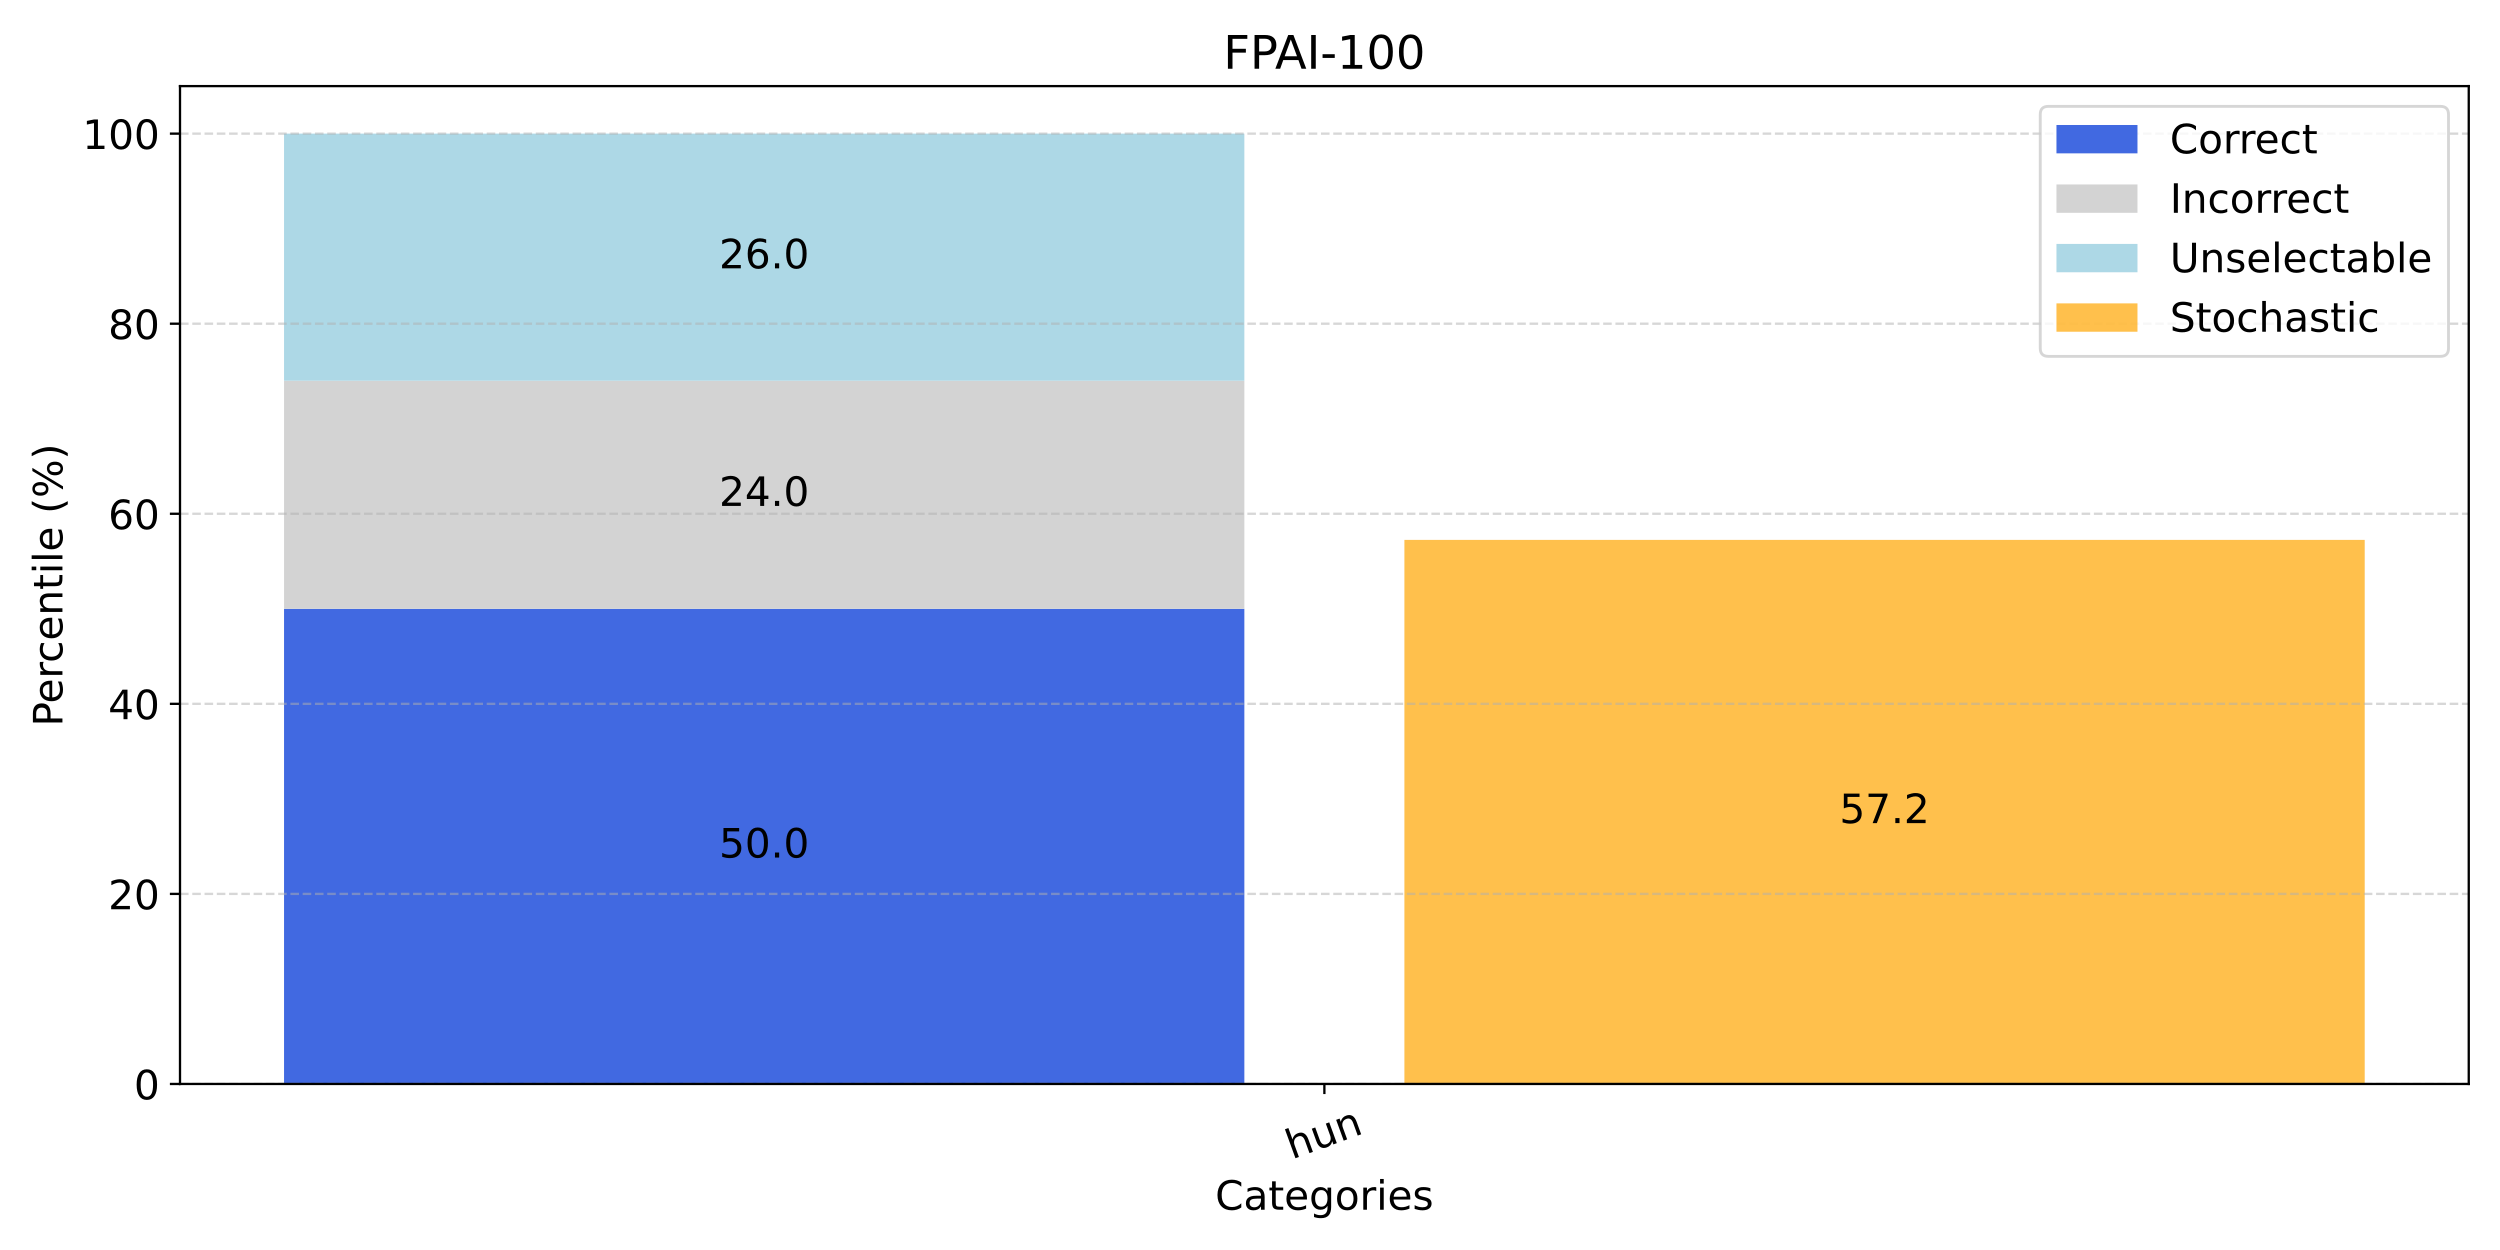
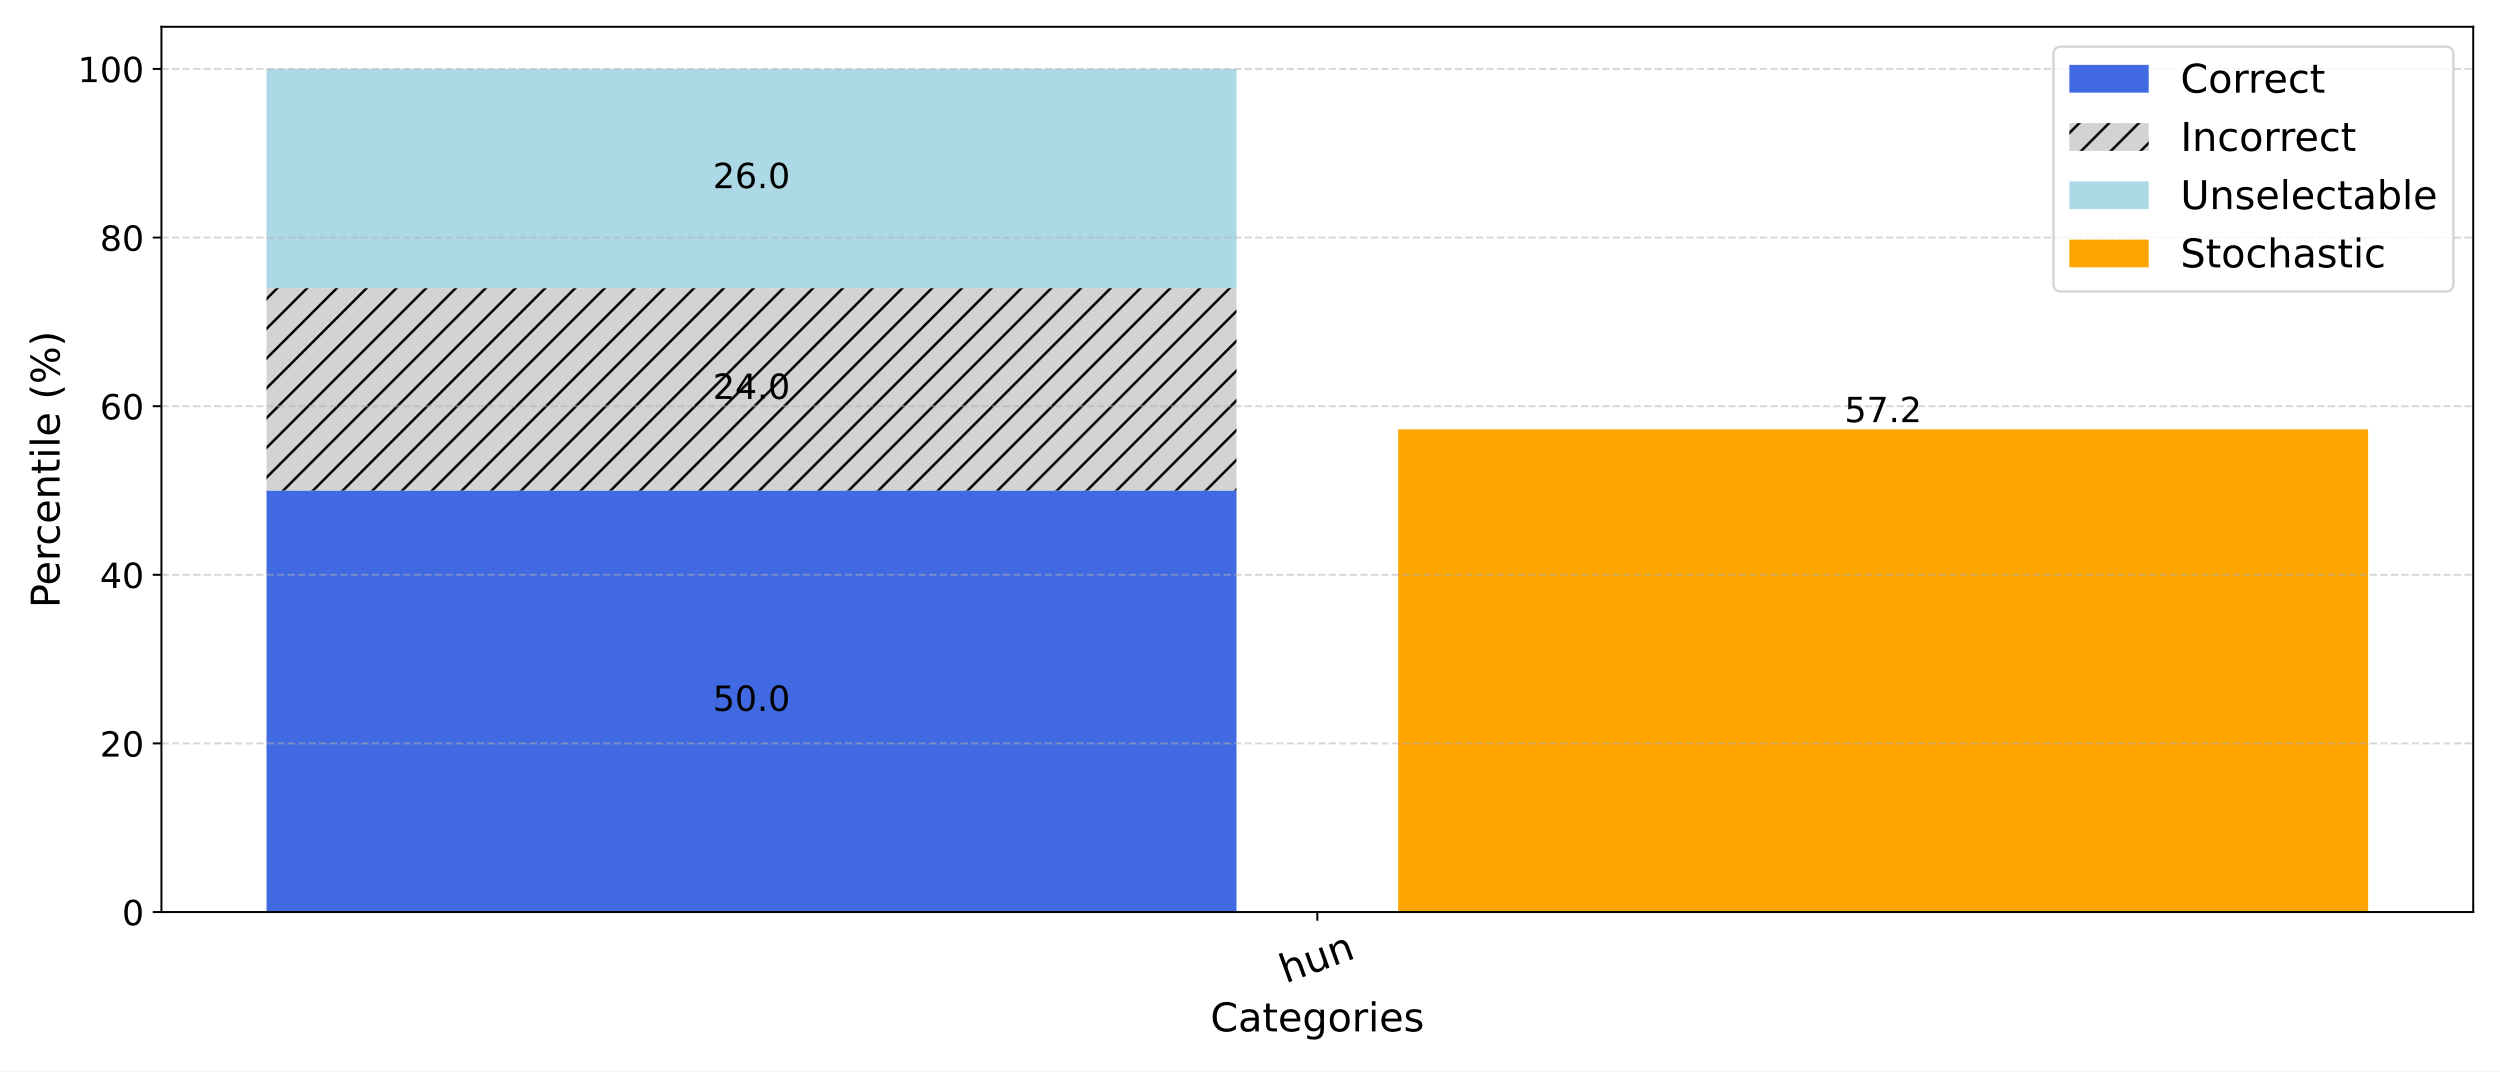
- <svg xmlns="http://www.w3.org/2000/svg" xmlns:xlink="http://www.w3.org/1999/xlink" width="864pt" height="432pt" viewBox="0 0 864 432" version="1.1">
+ <svg xmlns="http://www.w3.org/2000/svg" xmlns:xlink="http://www.w3.org/1999/xlink" width="1008pt" height="432pt" viewBox="0 0 1008 432" version="1.1">
  <defs>
    <style type="text/css">*{stroke-linejoin: round; stroke-linecap: butt}</style>
  </defs>
  <g id="figure_1">
    <g id="patch_1">
-       <path d="M 0 432  L 864 432  L 864 0  L 0 0  z " style="fill: #ffffff" />
+       <path d="M 0 432  L 1008 432  L 1008 0  L 0 0  z " style="fill: #ffffff" />
    </g>
    <g id="axes_1">
      <g id="patch_2">
-         <path d="M 62.21 374.615  L 853.2 374.615  L 853.2 29.76  L 62.21 29.76  z " style="fill: #ffffff" />
+         <path d="M 65.09 367.736  L 997.2 367.736  L 997.2 10.8  L 65.09 10.8  z " style="fill: #ffffff" />
      </g>
      <g id="patch_3">
-         <path d="M 98.164 374.615  L 430.048 374.615  L 430.048 210.398  L 98.164 210.398  z " clip-path="url(#p9869962740)" style="fill: #4169e1" />
+         <path d="M 107.459 367.736  L 498.554 367.736  L 498.554 197.766  L 107.459 197.766  z " clip-path="url(#pca48866a56)" style="fill: #4169e1" />
      </g>
      <g id="patch_4">
-         <path d="M 98.164 210.398  L 430.048 210.398  L 430.048 131.574  L 98.164 131.574  z " clip-path="url(#p9869962740)" style="fill: #d3d3d3" />
+         <path d="M 107.459 197.766  L 498.554 197.766  L 498.554 116.181  L 107.459 116.181  z " clip-path="url(#pca48866a56)" style="fill: url(#he8f8b4cf4a)" />
      </g>
      <g id="patch_5">
-         <path d="M 98.164 131.574  L 430.048 131.574  L 430.048 46.182  L 98.164 46.182  z " clip-path="url(#p9869962740)" style="fill: #add8e6" />
+         <path d="M 107.459 116.181  L 498.554 116.181  L 498.554 27.797  L 107.459 27.797  z " clip-path="url(#pca48866a56)" style="fill: #add8e6" />
      </g>
      <g id="patch_6">
-         <path d="M 485.362 374.615  L 817.246 374.615  L 817.246 186.587  L 485.362 186.587  z " clip-path="url(#p9869962740)" style="fill: #ffa500; opacity: 0.7" />
+         <path d="M 563.736 367.736  L 954.831 367.736  L 954.831 173.121  L 563.736 173.121  z " clip-path="url(#pca48866a56)" style="fill: #ffa500" />
      </g>
      <g id="matplotlib.axis_1">
        <g id="xtick_1">
          <g id="line2d_1">
            <defs>
-               <path id="m31ea0a1180" d="M 0 0  L 0 3.5  " style="stroke: #000000; stroke-width: 0.8" />
+               <path id="mc4fb6baa5e" d="M 0 0  L 0 3.5  " style="stroke: #000000; stroke-width: 0.8" />
            </defs>
            <g>
-               <use xlink:href="#m31ea0a1180" x="457.705" y="374.615" style="stroke: #000000; stroke-width: 0.8" />
+               <use xlink:href="#mc4fb6baa5e" x="531.145" y="367.736" style="stroke: #000000; stroke-width: 0.8" />
            </g>
          </g>
          <g id="text_1">
-             <g transform="translate(446.5201 400.7151) rotate(-20) scale(0.14 -0.14)">
-               <defs>
-                 <path id="DejaVuSans-68" d="M 3513 2113  L 3513 0  L 2938 0  L 2938 2094  Q 2938 2591 2744 2837  Q 2550 3084 2163 3084  Q 1697 3084 1428 2787  Q 1159 2491 1159 1978  L 1159 0  L 581 0  L 581 4863  L 1159 4863  L 1159 2956  Q 1366 3272 1645 3428  Q 1925 3584 2291 3584  Q 2894 3584 3203 3211  Q 3513 2838 3513 2113  z " transform="scale(0.015625)" />
-                 <path id="DejaVuSans-75" d="M 544 1381  L 544 3500  L 1119 3500  L 1119 1403  Q 1119 906 1312 657  Q 1506 409 1894 409  Q 2359 409 2629 706  Q 2900 1003 2900 1516  L 2900 3500  L 3475 3500  L 3475 0  L 2900 0  L 2900 538  Q 2691 219 2414 64  Q 2138 -91 1772 -91  Q 1169 -91 856 284  Q 544 659 544 1381  z M 1991 3584  L 1991 3584  z " transform="scale(0.015625)" />
-                 <path id="DejaVuSans-6e" d="M 3513 2113  L 3513 0  L 2938 0  L 2938 2094  Q 2938 2591 2744 2837  Q 2550 3084 2163 3084  Q 1697 3084 1428 2787  Q 1159 2491 1159 1978  L 1159 0  L 581 0  L 581 3500  L 1159 3500  L 1159 2956  Q 1366 3272 1645 3428  Q 1925 3584 2291 3584  Q 2894 3584 3203 3211  Q 3513 2838 3513 2113  z " transform="scale(0.015625)" />
-               </defs>
-               <use xlink:href="#DejaVuSans-68" />
-               <use xlink:href="#DejaVuSans-75" transform="translate(63.37891 0)" />
-               <use xlink:href="#DejaVuSans-6e" transform="translate(126.7578 0)" />
-             </g>
+             <text style="font-size: 16px; font-family: 'DejaVu Sans', 'Bitstream Vera Sans', 'Computer Modern Sans Serif', 'Lucida Grande', 'Verdana', 'Geneva', 'Lucid', 'Arial', 'Helvetica', 'Avant Garde', sans-serif" transform="translate(518.3623 396.5646) rotate(-20)">hun</text>
          </g>
        </g>
        <g id="text_2">
-           <g transform="translate(419.9728 418.0889) scale(0.14 -0.14)">
-             <defs>
-               <path id="DejaVuSans-43" d="M 4122 4306  L 4122 3641  Q 3803 3938 3442 4084  Q 3081 4231 2675 4231  Q 1875 4231 1450 3742  Q 1025 3253 1025 2328  Q 1025 1406 1450 917  Q 1875 428 2675 428  Q 3081 428 3442 575  Q 3803 722 4122 1019  L 4122 359  Q 3791 134 3420 21  Q 3050 -91 2638 -91  Q 1578 -91 968 557  Q 359 1206 359 2328  Q 359 3453 968 4101  Q 1578 4750 2638 4750  Q 3056 4750 3426 4639  Q 3797 4528 4122 4306  z " transform="scale(0.015625)" />
-               <path id="DejaVuSans-61" d="M 2194 1759  Q 1497 1759 1228 1600  Q 959 1441 959 1056  Q 959 750 1161 570  Q 1363 391 1709 391  Q 2188 391 2477 730  Q 2766 1069 2766 1631  L 2766 1759  L 2194 1759  z M 3341 1997  L 3341 0  L 2766 0  L 2766 531  Q 2569 213 2275 61  Q 1981 -91 1556 -91  Q 1019 -91 701 211  Q 384 513 384 1019  Q 384 1609 779 1909  Q 1175 2209 1959 2209  L 2766 2209  L 2766 2266  Q 2766 2663 2505 2880  Q 2244 3097 1772 3097  Q 1472 3097 1187 3025  Q 903 2953 641 2809  L 641 3341  Q 956 3463 1253 3523  Q 1550 3584 1831 3584  Q 2591 3584 2966 3190  Q 3341 2797 3341 1997  z " transform="scale(0.015625)" />
-               <path id="DejaVuSans-74" d="M 1172 4494  L 1172 3500  L 2356 3500  L 2356 3053  L 1172 3053  L 1172 1153  Q 1172 725 1289 603  Q 1406 481 1766 481  L 2356 481  L 2356 0  L 1766 0  Q 1100 0 847 248  Q 594 497 594 1153  L 594 3053  L 172 3053  L 172 3500  L 594 3500  L 594 4494  L 1172 4494  z " transform="scale(0.015625)" />
-               <path id="DejaVuSans-65" d="M 3597 1894  L 3597 1613  L 953 1613  Q 991 1019 1311 708  Q 1631 397 2203 397  Q 2534 397 2845 478  Q 3156 559 3463 722  L 3463 178  Q 3153 47 2828 -22  Q 2503 -91 2169 -91  Q 1331 -91 842 396  Q 353 884 353 1716  Q 353 2575 817 3079  Q 1281 3584 2069 3584  Q 2775 3584 3186 3129  Q 3597 2675 3597 1894  z M 3022 2063  Q 3016 2534 2758 2815  Q 2500 3097 2075 3097  Q 1594 3097 1305 2825  Q 1016 2553 972 2059  L 3022 2063  z " transform="scale(0.015625)" />
-               <path id="DejaVuSans-67" d="M 2906 1791  Q 2906 2416 2648 2759  Q 2391 3103 1925 3103  Q 1463 3103 1205 2759  Q 947 2416 947 1791  Q 947 1169 1205 825  Q 1463 481 1925 481  Q 2391 481 2648 825  Q 2906 1169 2906 1791  z M 3481 434  Q 3481 -459 3084 -895  Q 2688 -1331 1869 -1331  Q 1566 -1331 1297 -1286  Q 1028 -1241 775 -1147  L 775 -588  Q 1028 -725 1275 -790  Q 1522 -856 1778 -856  Q 2344 -856 2625 -561  Q 2906 -266 2906 331  L 2906 616  Q 2728 306 2450 153  Q 2172 0 1784 0  Q 1141 0 747 490  Q 353 981 353 1791  Q 353 2603 747 3093  Q 1141 3584 1784 3584  Q 2172 3584 2450 3431  Q 2728 3278 2906 2969  L 2906 3500  L 3481 3500  L 3481 434  z " transform="scale(0.015625)" />
-               <path id="DejaVuSans-6f" d="M 1959 3097  Q 1497 3097 1228 2736  Q 959 2375 959 1747  Q 959 1119 1226 758  Q 1494 397 1959 397  Q 2419 397 2687 759  Q 2956 1122 2956 1747  Q 2956 2369 2687 2733  Q 2419 3097 1959 3097  z M 1959 3584  Q 2709 3584 3137 3096  Q 3566 2609 3566 1747  Q 3566 888 3137 398  Q 2709 -91 1959 -91  Q 1206 -91 779 398  Q 353 888 353 1747  Q 353 2609 779 3096  Q 1206 3584 1959 3584  z " transform="scale(0.015625)" />
-               <path id="DejaVuSans-72" d="M 2631 2963  Q 2534 3019 2420 3045  Q 2306 3072 2169 3072  Q 1681 3072 1420 2755  Q 1159 2438 1159 1844  L 1159 0  L 581 0  L 581 3500  L 1159 3500  L 1159 2956  Q 1341 3275 1631 3429  Q 1922 3584 2338 3584  Q 2397 3584 2469 3576  Q 2541 3569 2628 3553  L 2631 2963  z " transform="scale(0.015625)" />
-               <path id="DejaVuSans-69" d="M 603 3500  L 1178 3500  L 1178 0  L 603 0  L 603 3500  z M 603 4863  L 1178 4863  L 1178 4134  L 603 4134  L 603 4863  z " transform="scale(0.015625)" />
-               <path id="DejaVuSans-73" d="M 2834 3397  L 2834 2853  Q 2591 2978 2328 3040  Q 2066 3103 1784 3103  Q 1356 3103 1142 2972  Q 928 2841 928 2578  Q 928 2378 1081 2264  Q 1234 2150 1697 2047  L 1894 2003  Q 2506 1872 2764 1633  Q 3022 1394 3022 966  Q 3022 478 2636 193  Q 2250 -91 1575 -91  Q 1294 -91 989 -36  Q 684 19 347 128  L 347 722  Q 666 556 975 473  Q 1284 391 1588 391  Q 1994 391 2212 530  Q 2431 669 2431 922  Q 2431 1156 2273 1281  Q 2116 1406 1581 1522  L 1381 1569  Q 847 1681 609 1914  Q 372 2147 372 2553  Q 372 3047 722 3315  Q 1072 3584 1716 3584  Q 2034 3584 2315 3537  Q 2597 3491 2834 3397  z " transform="scale(0.015625)" />
-             </defs>
-             <use xlink:href="#DejaVuSans-43" />
-             <use xlink:href="#DejaVuSans-61" transform="translate(69.82422 0)" />
-             <use xlink:href="#DejaVuSans-74" transform="translate(131.1035 0)" />
-             <use xlink:href="#DejaVuSans-65" transform="translate(170.3125 0)" />
-             <use xlink:href="#DejaVuSans-67" transform="translate(231.8359 0)" />
-             <use xlink:href="#DejaVuSans-6f" transform="translate(295.3125 0)" />
-             <use xlink:href="#DejaVuSans-72" transform="translate(356.4941 0)" />
-             <use xlink:href="#DejaVuSans-69" transform="translate(397.6074 0)" />
-             <use xlink:href="#DejaVuSans-65" transform="translate(425.3906 0)" />
-             <use xlink:href="#DejaVuSans-73" transform="translate(486.9141 0)" />
-           </g>
+           <text style="font-size: 16px; font-family: 'DejaVu Sans', 'Bitstream Vera Sans', 'Computer Modern Sans Serif', 'Lucida Grande', 'Verdana', 'Geneva', 'Lucid', 'Arial', 'Helvetica', 'Avant Garde', sans-serif; text-anchor: middle" x="531.145" y="415.849" transform="rotate(-0 531.145 415.8489)">Categories</text>
        </g>
      </g>
      <g id="matplotlib.axis_2">
        <g id="ytick_1">
          <g id="line2d_2">
-             <path d="M 62.21 374.615  L 853.2 374.615  " clip-path="url(#p9869962740)" style="fill: none; stroke-dasharray: 2.96,1.28; stroke-dashoffset: 0; stroke: #b0b0b0; stroke-opacity: 0.5; stroke-width: 0.8" />
+             <path d="M 65.09 367.736  L 997.2 367.736  " clip-path="url(#pca48866a56)" style="fill: none; stroke-dasharray: 2.96,1.28; stroke-dashoffset: 0; stroke: #b0b0b0; stroke-opacity: 0.5; stroke-width: 0.8" />
          </g>
          <g id="line2d_3">
            <defs>
-               <path id="mcb19156061" d="M 0 0  L -3.5 0  " style="stroke: #000000; stroke-width: 0.8" />
+               <path id="m4398c95530" d="M 0 0  L -3.5 0  " style="stroke: #000000; stroke-width: 0.8" />
            </defs>
            <g>
-               <use xlink:href="#mcb19156061" x="62.21" y="374.615" style="stroke: #000000; stroke-width: 0.8" />
+               <use xlink:href="#m4398c95530" x="65.09" y="367.736" style="stroke: #000000; stroke-width: 0.8" />
            </g>
          </g>
          <g id="text_3">
-             <g transform="translate(46.3025 379.9341) scale(0.14 -0.14)">
-               <defs>
-                 <path id="DejaVuSans-30" d="M 2034 4250  Q 1547 4250 1301 3770  Q 1056 3291 1056 2328  Q 1056 1369 1301 889  Q 1547 409 2034 409  Q 2525 409 2770 889  Q 3016 1369 3016 2328  Q 3016 3291 2770 3770  Q 2525 4250 2034 4250  z M 2034 4750  Q 2819 4750 3233 4129  Q 3647 3509 3647 2328  Q 3647 1150 3233 529  Q 2819 -91 2034 -91  Q 1250 -91 836 529  Q 422 1150 422 2328  Q 422 3509 836 4129  Q 1250 4750 2034 4750  z " transform="scale(0.015625)" />
-               </defs>
-               <use xlink:href="#DejaVuSans-30" />
-             </g>
+             <text style="font-size: 14px; font-family: 'DejaVu Sans', 'Bitstream Vera Sans', 'Computer Modern Sans Serif', 'Lucida Grande', 'Verdana', 'Geneva', 'Lucid', 'Arial', 'Helvetica', 'Avant Garde', sans-serif; text-anchor: end" x="58.09" y="373.055" transform="rotate(-0 58.09 373.0549)">0</text>
          </g>
        </g>
        <g id="ytick_2">
          <g id="line2d_4">
-             <path d="M 62.21 308.928  L 853.2 308.928  " clip-path="url(#p9869962740)" style="fill: none; stroke-dasharray: 2.96,1.28; stroke-dashoffset: 0; stroke: #b0b0b0; stroke-opacity: 0.5; stroke-width: 0.8" />
+             <path d="M 65.09 299.748  L 997.2 299.748  " clip-path="url(#pca48866a56)" style="fill: none; stroke-dasharray: 2.96,1.28; stroke-dashoffset: 0; stroke: #b0b0b0; stroke-opacity: 0.5; stroke-width: 0.8" />
          </g>
          <g id="line2d_5">
            <g>
-               <use xlink:href="#mcb19156061" x="62.21" y="308.928" style="stroke: #000000; stroke-width: 0.8" />
+               <use xlink:href="#m4398c95530" x="65.09" y="299.748" style="stroke: #000000; stroke-width: 0.8" />
            </g>
          </g>
          <g id="text_4">
-             <g transform="translate(37.395 314.2474) scale(0.14 -0.14)">
-               <defs>
-                 <path id="DejaVuSans-32" d="M 1228 531  L 3431 531  L 3431 0  L 469 0  L 469 531  Q 828 903 1448 1529  Q 2069 2156 2228 2338  Q 2531 2678 2651 2914  Q 2772 3150 2772 3378  Q 2772 3750 2511 3984  Q 2250 4219 1831 4219  Q 1534 4219 1204 4116  Q 875 4013 500 3803  L 500 4441  Q 881 4594 1212 4672  Q 1544 4750 1819 4750  Q 2544 4750 2975 4387  Q 3406 4025 3406 3419  Q 3406 3131 3298 2873  Q 3191 2616 2906 2266  Q 2828 2175 2409 1742  Q 1991 1309 1228 531  z " transform="scale(0.015625)" />
-               </defs>
-               <use xlink:href="#DejaVuSans-32" />
-               <use xlink:href="#DejaVuSans-30" transform="translate(63.62305 0)" />
-             </g>
+             <text style="font-size: 14px; font-family: 'DejaVu Sans', 'Bitstream Vera Sans', 'Computer Modern Sans Serif', 'Lucida Grande', 'Verdana', 'Geneva', 'Lucid', 'Arial', 'Helvetica', 'Avant Garde', sans-serif; text-anchor: end" x="58.09" y="305.067" transform="rotate(-0 58.09 305.0671)">20</text>
          </g>
        </g>
        <g id="ytick_3">
          <g id="line2d_6">
-             <path d="M 62.21 243.242  L 853.2 243.242  " clip-path="url(#p9869962740)" style="fill: none; stroke-dasharray: 2.96,1.28; stroke-dashoffset: 0; stroke: #b0b0b0; stroke-opacity: 0.5; stroke-width: 0.8" />
+             <path d="M 65.09 231.76  L 997.2 231.76  " clip-path="url(#pca48866a56)" style="fill: none; stroke-dasharray: 2.96,1.28; stroke-dashoffset: 0; stroke: #b0b0b0; stroke-opacity: 0.5; stroke-width: 0.8" />
          </g>
          <g id="line2d_7">
            <g>
-               <use xlink:href="#mcb19156061" x="62.21" y="243.242" style="stroke: #000000; stroke-width: 0.8" />
+               <use xlink:href="#m4398c95530" x="65.09" y="231.76" style="stroke: #000000; stroke-width: 0.8" />
            </g>
          </g>
          <g id="text_5">
-             <g transform="translate(37.395 248.5607) scale(0.14 -0.14)">
-               <defs>
-                 <path id="DejaVuSans-34" d="M 2419 4116  L 825 1625  L 2419 1625  L 2419 4116  z M 2253 4666  L 3047 4666  L 3047 1625  L 3713 1625  L 3713 1100  L 3047 1100  L 3047 0  L 2419 0  L 2419 1100  L 313 1100  L 313 1709  L 2253 4666  z " transform="scale(0.015625)" />
-               </defs>
-               <use xlink:href="#DejaVuSans-34" />
-               <use xlink:href="#DejaVuSans-30" transform="translate(63.62305 0)" />
-             </g>
+             <text style="font-size: 14px; font-family: 'DejaVu Sans', 'Bitstream Vera Sans', 'Computer Modern Sans Serif', 'Lucida Grande', 'Verdana', 'Geneva', 'Lucid', 'Arial', 'Helvetica', 'Avant Garde', sans-serif; text-anchor: end" x="58.09" y="237.079" transform="rotate(-0 58.09 237.0793)">40</text>
          </g>
        </g>
        <g id="ytick_4">
          <g id="line2d_8">
-             <path d="M 62.21 177.555  L 853.2 177.555  " clip-path="url(#p9869962740)" style="fill: none; stroke-dasharray: 2.96,1.28; stroke-dashoffset: 0; stroke: #b0b0b0; stroke-opacity: 0.5; stroke-width: 0.8" />
+             <path d="M 65.09 163.773  L 997.2 163.773  " clip-path="url(#pca48866a56)" style="fill: none; stroke-dasharray: 2.96,1.28; stroke-dashoffset: 0; stroke: #b0b0b0; stroke-opacity: 0.5; stroke-width: 0.8" />
          </g>
          <g id="line2d_9">
            <g>
-               <use xlink:href="#mcb19156061" x="62.21" y="177.555" style="stroke: #000000; stroke-width: 0.8" />
+               <use xlink:href="#m4398c95530" x="65.09" y="163.773" style="stroke: #000000; stroke-width: 0.8" />
            </g>
          </g>
          <g id="text_6">
-             <g transform="translate(37.395 182.874) scale(0.14 -0.14)">
-               <defs>
-                 <path id="DejaVuSans-36" d="M 2113 2584  Q 1688 2584 1439 2293  Q 1191 2003 1191 1497  Q 1191 994 1439 701  Q 1688 409 2113 409  Q 2538 409 2786 701  Q 3034 994 3034 1497  Q 3034 2003 2786 2293  Q 2538 2584 2113 2584  z M 3366 4563  L 3366 3988  Q 3128 4100 2886 4159  Q 2644 4219 2406 4219  Q 1781 4219 1451 3797  Q 1122 3375 1075 2522  Q 1259 2794 1537 2939  Q 1816 3084 2150 3084  Q 2853 3084 3261 2657  Q 3669 2231 3669 1497  Q 3669 778 3244 343  Q 2819 -91 2113 -91  Q 1303 -91 875 529  Q 447 1150 447 2328  Q 447 3434 972 4092  Q 1497 4750 2381 4750  Q 2619 4750 2861 4703  Q 3103 4656 3366 4563  z " transform="scale(0.015625)" />
-               </defs>
-               <use xlink:href="#DejaVuSans-36" />
-               <use xlink:href="#DejaVuSans-30" transform="translate(63.62305 0)" />
-             </g>
+             <text style="font-size: 14px; font-family: 'DejaVu Sans', 'Bitstream Vera Sans', 'Computer Modern Sans Serif', 'Lucida Grande', 'Verdana', 'Geneva', 'Lucid', 'Arial', 'Helvetica', 'Avant Garde', sans-serif; text-anchor: end" x="58.09" y="169.091" transform="rotate(-0 58.09 169.0915)">60</text>
          </g>
        </g>
        <g id="ytick_5">
          <g id="line2d_10">
-             <path d="M 62.21 111.868  L 853.2 111.868  " clip-path="url(#p9869962740)" style="fill: none; stroke-dasharray: 2.96,1.28; stroke-dashoffset: 0; stroke: #b0b0b0; stroke-opacity: 0.5; stroke-width: 0.8" />
+             <path d="M 65.09 95.785  L 997.2 95.785  " clip-path="url(#pca48866a56)" style="fill: none; stroke-dasharray: 2.96,1.28; stroke-dashoffset: 0; stroke: #b0b0b0; stroke-opacity: 0.5; stroke-width: 0.8" />
          </g>
          <g id="line2d_11">
            <g>
-               <use xlink:href="#mcb19156061" x="62.21" y="111.868" style="stroke: #000000; stroke-width: 0.8" />
+               <use xlink:href="#m4398c95530" x="65.09" y="95.785" style="stroke: #000000; stroke-width: 0.8" />
            </g>
          </g>
          <g id="text_7">
-             <g transform="translate(37.395 117.1873) scale(0.14 -0.14)">
-               <defs>
-                 <path id="DejaVuSans-38" d="M 2034 2216  Q 1584 2216 1326 1975  Q 1069 1734 1069 1313  Q 1069 891 1326 650  Q 1584 409 2034 409  Q 2484 409 2743 651  Q 3003 894 3003 1313  Q 3003 1734 2745 1975  Q 2488 2216 2034 2216  z M 1403 2484  Q 997 2584 770 2862  Q 544 3141 544 3541  Q 544 4100 942 4425  Q 1341 4750 2034 4750  Q 2731 4750 3128 4425  Q 3525 4100 3525 3541  Q 3525 3141 3298 2862  Q 3072 2584 2669 2484  Q 3125 2378 3379 2068  Q 3634 1759 3634 1313  Q 3634 634 3220 271  Q 2806 -91 2034 -91  Q 1263 -91 848 271  Q 434 634 434 1313  Q 434 1759 690 2068  Q 947 2378 1403 2484  z M 1172 3481  Q 1172 3119 1398 2916  Q 1625 2713 2034 2713  Q 2441 2713 2670 2916  Q 2900 3119 2900 3481  Q 2900 3844 2670 4047  Q 2441 4250 2034 4250  Q 1625 4250 1398 4047  Q 1172 3844 1172 3481  z " transform="scale(0.015625)" />
-               </defs>
-               <use xlink:href="#DejaVuSans-38" />
-               <use xlink:href="#DejaVuSans-30" transform="translate(63.62305 0)" />
-             </g>
+             <text style="font-size: 14px; font-family: 'DejaVu Sans', 'Bitstream Vera Sans', 'Computer Modern Sans Serif', 'Lucida Grande', 'Verdana', 'Geneva', 'Lucid', 'Arial', 'Helvetica', 'Avant Garde', sans-serif; text-anchor: end" x="58.09" y="101.104" transform="rotate(-0 58.09 101.1037)">80</text>
          </g>
        </g>
        <g id="ytick_6">
          <g id="line2d_12">
-             <path d="M 62.21 46.182  L 853.2 46.182  " clip-path="url(#p9869962740)" style="fill: none; stroke-dasharray: 2.96,1.28; stroke-dashoffset: 0; stroke: #b0b0b0; stroke-opacity: 0.5; stroke-width: 0.8" />
+             <path d="M 65.09 27.797  L 997.2 27.797  " clip-path="url(#pca48866a56)" style="fill: none; stroke-dasharray: 2.96,1.28; stroke-dashoffset: 0; stroke: #b0b0b0; stroke-opacity: 0.5; stroke-width: 0.8" />
          </g>
          <g id="line2d_13">
            <g>
-               <use xlink:href="#mcb19156061" x="62.21" y="46.182" style="stroke: #000000; stroke-width: 0.8" />
+               <use xlink:href="#m4398c95530" x="65.09" y="27.797" style="stroke: #000000; stroke-width: 0.8" />
            </g>
          </g>
          <g id="text_8">
-             <g transform="translate(28.4875 51.50058) scale(0.14 -0.14)">
-               <defs>
-                 <path id="DejaVuSans-31" d="M 794 531  L 1825 531  L 1825 4091  L 703 3866  L 703 4441  L 1819 4666  L 2450 4666  L 2450 531  L 3481 531  L 3481 0  L 794 0  L 794 531  z " transform="scale(0.015625)" />
-               </defs>
-               <use xlink:href="#DejaVuSans-31" />
-               <use xlink:href="#DejaVuSans-30" transform="translate(63.62305 0)" />
-               <use xlink:href="#DejaVuSans-30" transform="translate(127.2461 0)" />
-             </g>
+             <text style="font-size: 14px; font-family: 'DejaVu Sans', 'Bitstream Vera Sans', 'Computer Modern Sans Serif', 'Lucida Grande', 'Verdana', 'Geneva', 'Lucid', 'Arial', 'Helvetica', 'Avant Garde', sans-serif; text-anchor: end" x="58.09" y="33.116" transform="rotate(-0 58.09 33.11586)">100</text>
          </g>
        </g>
        <g id="text_9">
-           <g transform="translate(21.57594 251.053) rotate(-90) scale(0.14 -0.14)">
-             <defs>
-               <path id="DejaVuSans-50" d="M 1259 4147  L 1259 2394  L 2053 2394  Q 2494 2394 2734 2622  Q 2975 2850 2975 3272  Q 2975 3691 2734 3919  Q 2494 4147 2053 4147  L 1259 4147  z M 628 4666  L 2053 4666  Q 2838 4666 3239 4311  Q 3641 3956 3641 3272  Q 3641 2581 3239 2228  Q 2838 1875 2053 1875  L 1259 1875  L 1259 0  L 628 0  L 628 4666  z " transform="scale(0.015625)" />
-               <path id="DejaVuSans-63" d="M 3122 3366  L 3122 2828  Q 2878 2963 2633 3030  Q 2388 3097 2138 3097  Q 1578 3097 1268 2742  Q 959 2388 959 1747  Q 959 1106 1268 751  Q 1578 397 2138 397  Q 2388 397 2633 464  Q 2878 531 3122 666  L 3122 134  Q 2881 22 2623 -34  Q 2366 -91 2075 -91  Q 1284 -91 818 406  Q 353 903 353 1747  Q 353 2603 823 3093  Q 1294 3584 2113 3584  Q 2378 3584 2631 3529  Q 2884 3475 3122 3366  z " transform="scale(0.015625)" />
-               <path id="DejaVuSans-6c" d="M 603 4863  L 1178 4863  L 1178 0  L 603 0  L 603 4863  z " transform="scale(0.015625)" />
-               <path id="DejaVuSans-20" transform="scale(0.015625)" />
-               <path id="DejaVuSans-28" d="M 1984 4856  Q 1566 4138 1362 3434  Q 1159 2731 1159 2009  Q 1159 1288 1364 580  Q 1569 -128 1984 -844  L 1484 -844  Q 1016 -109 783 600  Q 550 1309 550 2009  Q 550 2706 781 3412  Q 1013 4119 1484 4856  L 1984 4856  z " transform="scale(0.015625)" />
-               <path id="DejaVuSans-25" d="M 4653 2053  Q 4381 2053 4226 1822  Q 4072 1591 4072 1178  Q 4072 772 4226 539  Q 4381 306 4653 306  Q 4919 306 5073 539  Q 5228 772 5228 1178  Q 5228 1588 5073 1820  Q 4919 2053 4653 2053  z M 4653 2450  Q 5147 2450 5437 2106  Q 5728 1763 5728 1178  Q 5728 594 5436 251  Q 5144 -91 4653 -91  Q 4153 -91 3862 251  Q 3572 594 3572 1178  Q 3572 1766 3864 2108  Q 4156 2450 4653 2450  z M 1428 4353  Q 1159 4353 1004 4120  Q 850 3888 850 3481  Q 850 3069 1003 2837  Q 1156 2606 1428 2606  Q 1700 2606 1854 2837  Q 2009 3069 2009 3481  Q 2009 3884 1853 4118  Q 1697 4353 1428 4353  z M 4250 4750  L 4750 4750  L 1831 -91  L 1331 -91  L 4250 4750  z M 1428 4750  Q 1922 4750 2215 4408  Q 2509 4066 2509 3481  Q 2509 2891 2217 2550  Q 1925 2209 1428 2209  Q 931 2209 642 2551  Q 353 2894 353 3481  Q 353 4063 643 4406  Q 934 4750 1428 4750  z " transform="scale(0.015625)" />
-               <path id="DejaVuSans-29" d="M 513 4856  L 1013 4856  Q 1481 4119 1714 3412  Q 1947 2706 1947 2009  Q 1947 1309 1714 600  Q 1481 -109 1013 -844  L 513 -844  Q 928 -128 1133 580  Q 1338 1288 1338 2009  Q 1338 2731 1133 3434  Q 928 4138 513 4856  z " transform="scale(0.015625)" />
-             </defs>
-             <use xlink:href="#DejaVuSans-50" />
-             <use xlink:href="#DejaVuSans-65" transform="translate(56.67773 0)" />
-             <use xlink:href="#DejaVuSans-72" transform="translate(118.2012 0)" />
-             <use xlink:href="#DejaVuSans-63" transform="translate(157.0645 0)" />
-             <use xlink:href="#DejaVuSans-65" transform="translate(212.0449 0)" />
-             <use xlink:href="#DejaVuSans-6e" transform="translate(273.5684 0)" />
-             <use xlink:href="#DejaVuSans-74" transform="translate(336.9473 0)" />
-             <use xlink:href="#DejaVuSans-69" transform="translate(376.1562 0)" />
-             <use xlink:href="#DejaVuSans-6c" transform="translate(403.9395 0)" />
-             <use xlink:href="#DejaVuSans-65" transform="translate(431.7227 0)" />
-             <use xlink:href="#DejaVuSans-20" transform="translate(493.2461 0)" />
-             <use xlink:href="#DejaVuSans-28" transform="translate(525.0332 0)" />
-             <use xlink:href="#DejaVuSans-25" transform="translate(564.0469 0)" />
-             <use xlink:href="#DejaVuSans-29" transform="translate(659.0664 0)" />
-           </g>
+           <text style="font-size: 16px; font-family: 'DejaVu Sans', 'Bitstream Vera Sans', 'Computer Modern Sans Serif', 'Lucida Grande', 'Verdana', 'Geneva', 'Lucid', 'Arial', 'Helvetica', 'Avant Garde', sans-serif; text-anchor: middle" x="24.04" y="189.268" transform="rotate(-90 24.04 189.268)">Percentile (%)</text>
        </g>
      </g>
      <g id="patch_7">
-         <path d="M 62.21 374.615  L 62.21 29.76  " style="fill: none; stroke: #000000; stroke-width: 0.8; stroke-linejoin: miter; stroke-linecap: square" />
+         <path d="M 65.09 367.736  L 65.09 10.8  " style="fill: none; stroke: #000000; stroke-width: 0.8; stroke-linejoin: miter; stroke-linecap: square" />
      </g>
      <g id="patch_8">
-         <path d="M 853.2 374.615  L 853.2 29.76  " style="fill: none; stroke: #000000; stroke-width: 0.8; stroke-linejoin: miter; stroke-linecap: square" />
+         <path d="M 997.2 367.736  L 997.2 10.8  " style="fill: none; stroke: #000000; stroke-width: 0.8; stroke-linejoin: miter; stroke-linecap: square" />
      </g>
      <g id="patch_9">
-         <path d="M 62.21 374.615  L 853.2 374.615  " style="fill: none; stroke: #000000; stroke-width: 0.8; stroke-linejoin: miter; stroke-linecap: square" />
+         <path d="M 65.09 367.736  L 997.2 367.736  " style="fill: none; stroke: #000000; stroke-width: 0.8; stroke-linejoin: miter; stroke-linecap: square" />
      </g>
      <g id="patch_10">
-         <path d="M 62.21 29.76  L 853.2 29.76  " style="fill: none; stroke: #000000; stroke-width: 0.8; stroke-linejoin: miter; stroke-linecap: square" />
+         <path d="M 65.09 10.8  L 997.2 10.8  " style="fill: none; stroke: #000000; stroke-width: 0.8; stroke-linejoin: miter; stroke-linecap: square" />
      </g>
      <g id="text_10">
-         <g transform="translate(248.5201 296.3699) scale(0.14 -0.14)">
-           <defs>
-             <path id="DejaVuSans-35" d="M 691 4666  L 3169 4666  L 3169 4134  L 1269 4134  L 1269 2991  Q 1406 3038 1543 3061  Q 1681 3084 1819 3084  Q 2600 3084 3056 2656  Q 3513 2228 3513 1497  Q 3513 744 3044 326  Q 2575 -91 1722 -91  Q 1428 -91 1123 -41  Q 819 9 494 109  L 494 744  Q 775 591 1075 516  Q 1375 441 1709 441  Q 2250 441 2565 725  Q 2881 1009 2881 1497  Q 2881 1984 2565 2268  Q 2250 2553 1709 2553  Q 1456 2553 1204 2497  Q 953 2441 691 2322  L 691 4666  z " transform="scale(0.015625)" />
-             <path id="DejaVuSans-2e" d="M 684 794  L 1344 794  L 1344 0  L 684 0  L 684 794  z " transform="scale(0.015625)" />
-           </defs>
-           <use xlink:href="#DejaVuSans-35" />
-           <use xlink:href="#DejaVuSans-30" transform="translate(63.62305 0)" />
-           <use xlink:href="#DejaVuSans-2e" transform="translate(127.2461 0)" />
-           <use xlink:href="#DejaVuSans-30" transform="translate(159.0332 0)" />
-         </g>
+         <text style="font-size: 14px; font-family: 'DejaVu Sans', 'Bitstream Vera Sans', 'Computer Modern Sans Serif', 'Lucida Grande', 'Verdana', 'Geneva', 'Lucid', 'Arial', 'Helvetica', 'Avant Garde', sans-serif; text-anchor: middle" x="303.006" y="286.614" transform="rotate(-0 303.0062 286.6144)">50.0</text>
      </g>
      <g id="text_11">
-         <g transform="translate(248.5201 174.8495) scale(0.14 -0.14)">
-           <use xlink:href="#DejaVuSans-32" />
-           <use xlink:href="#DejaVuSans-34" transform="translate(63.62305 0)" />
-           <use xlink:href="#DejaVuSans-2e" transform="translate(127.2461 0)" />
-           <use xlink:href="#DejaVuSans-30" transform="translate(159.0332 0)" />
-         </g>
+         <text style="font-size: 14px; font-family: 'DejaVu Sans', 'Bitstream Vera Sans', 'Computer Modern Sans Serif', 'Lucida Grande', 'Verdana', 'Geneva', 'Lucid', 'Arial', 'Helvetica', 'Avant Garde', sans-serif; text-anchor: middle" x="303.006" y="160.837" transform="rotate(-0 303.0062 160.8369)">24.0</text>
      </g>
      <g id="text_12">
-         <g transform="translate(248.5201 92.74115) scale(0.14 -0.14)">
-           <use xlink:href="#DejaVuSans-32" />
-           <use xlink:href="#DejaVuSans-36" transform="translate(63.62305 0)" />
-           <use xlink:href="#DejaVuSans-2e" transform="translate(127.2461 0)" />
-           <use xlink:href="#DejaVuSans-30" transform="translate(159.0332 0)" />
-         </g>
+         <text style="font-size: 14px; font-family: 'DejaVu Sans', 'Bitstream Vera Sans', 'Computer Modern Sans Serif', 'Lucida Grande', 'Verdana', 'Geneva', 'Lucid', 'Arial', 'Helvetica', 'Avant Garde', sans-serif; text-anchor: middle" x="303.006" y="75.852" transform="rotate(-0 303.0062 75.85215)">26.0</text>
      </g>
      <g id="text_13">
-         <g transform="translate(635.718 284.4642) scale(0.14 -0.14)">
-           <defs>
-             <path id="DejaVuSans-37" d="M 525 4666  L 3525 4666  L 3525 4397  L 1831 0  L 1172 0  L 2766 4134  L 525 4134  L 525 4666  z " transform="scale(0.015625)" />
-           </defs>
-           <use xlink:href="#DejaVuSans-35" />
-           <use xlink:href="#DejaVuSans-37" transform="translate(63.62305 0)" />
-           <use xlink:href="#DejaVuSans-2e" transform="translate(127.2461 0)" />
-           <use xlink:href="#DejaVuSans-32" transform="translate(159.0332 0)" />
-         </g>
-       </g>
-       <g id="text_14">
-         <g transform="translate(422.8012 23.76) scale(0.16 -0.16)">
-           <defs>
-             <path id="DejaVuSans-46" d="M 628 4666  L 3309 4666  L 3309 4134  L 1259 4134  L 1259 2759  L 3109 2759  L 3109 2228  L 1259 2228  L 1259 0  L 628 0  L 628 4666  z " transform="scale(0.015625)" />
-             <path id="DejaVuSans-41" d="M 2188 4044  L 1331 1722  L 3047 1722  L 2188 4044  z M 1831 4666  L 2547 4666  L 4325 0  L 3669 0  L 3244 1197  L 1141 1197  L 716 0  L 50 0  L 1831 4666  z " transform="scale(0.015625)" />
-             <path id="DejaVuSans-49" d="M 628 4666  L 1259 4666  L 1259 0  L 628 0  L 628 4666  z " transform="scale(0.015625)" />
-             <path id="DejaVuSans-2d" d="M 313 2009  L 1997 2009  L 1997 1497  L 313 1497  L 313 2009  z " transform="scale(0.015625)" />
-           </defs>
-           <use xlink:href="#DejaVuSans-46" />
-           <use xlink:href="#DejaVuSans-50" transform="translate(57.51953 0)" />
-           <use xlink:href="#DejaVuSans-41" transform="translate(111.4473 0)" />
-           <use xlink:href="#DejaVuSans-49" transform="translate(179.8555 0)" />
-           <use xlink:href="#DejaVuSans-2d" transform="translate(209.3477 0)" />
-           <use xlink:href="#DejaVuSans-31" transform="translate(245.4316 0)" />
-           <use xlink:href="#DejaVuSans-30" transform="translate(309.0547 0)" />
-           <use xlink:href="#DejaVuSans-30" transform="translate(372.6777 0)" />
-         </g>
+         <text style="font-size: 14px; font-family: 'DejaVu Sans', 'Bitstream Vera Sans', 'Computer Modern Sans Serif', 'Lucida Grande', 'Verdana', 'Geneva', 'Lucid', 'Arial', 'Helvetica', 'Avant Garde', sans-serif; text-anchor: middle" x="759.284" y="170.209" transform="rotate(-0 759.2838 170.2093)">57.2</text>
      </g>
      <g id="legend_1">
        <g id="patch_11">
-           <path d="M 707.913 123.157  L 843.4 123.157  Q 846.2 123.157 846.2 120.358  L 846.2 39.56  Q 846.2 36.76 843.4 36.76  L 707.913 36.76  Q 705.113 36.76 705.113 39.56  L 705.113 120.358  Q 705.113 123.157 707.913 123.157  z " style="fill: #ffffff; opacity: 0.8; stroke: #cccccc; stroke-linejoin: miter" />
+           <path d="M 831.158 117.54  L 986 117.54  Q 989.2 117.54 989.2 114.34  L 989.2 22  Q 989.2 18.8 986 18.8  L 831.158 18.8  Q 827.957 18.8 827.957 22  L 827.957 114.34  Q 827.957 117.54 831.158 117.54  z " style="fill: #ffffff; opacity: 0.8; stroke: #cccccc; stroke-linejoin: miter" />
        </g>
        <g id="patch_12">
-           <path d="M 710.713 52.998  L 738.713 52.998  L 738.713 43.198  L 710.713 43.198  z " style="fill: #4169e1" />
+           <path d="M 834.357 37.358  L 866.357 37.358  L 866.357 26.157  L 834.357 26.157  z " style="fill: #4169e1" />
+         </g>
+         <g id="text_14">
+           <text style="font-size: 16px; font-family: 'DejaVu Sans', 'Bitstream Vera Sans', 'Computer Modern Sans Serif', 'Lucida Grande', 'Verdana', 'Geneva', 'Lucid', 'Arial', 'Helvetica', 'Avant Garde', sans-serif; text-anchor: start" x="879.158" y="37.358" transform="rotate(-0 879.1575 37.3575)">Correct</text>
+         </g>
+         <g id="patch_13">
+           <path d="M 834.357 60.843  L 866.357 60.843  L 866.357 49.642  L 834.357 49.642  z " style="fill: url(#he8f8b4cf4a)" />
        </g>
        <g id="text_15">
-           <g transform="translate(749.9128 52.99781) scale(0.14 -0.14)">
-             <use xlink:href="#DejaVuSans-43" />
-             <use xlink:href="#DejaVuSans-6f" transform="translate(69.82422 0)" />
-             <use xlink:href="#DejaVuSans-72" transform="translate(131.0059 0)" />
-             <use xlink:href="#DejaVuSans-72" transform="translate(170.3691 0)" />
-             <use xlink:href="#DejaVuSans-65" transform="translate(209.2324 0)" />
-             <use xlink:href="#DejaVuSans-63" transform="translate(270.7559 0)" />
-             <use xlink:href="#DejaVuSans-74" transform="translate(325.7363 0)" />
-           </g>
+           <text style="font-size: 16px; font-family: 'DejaVu Sans', 'Bitstream Vera Sans', 'Computer Modern Sans Serif', 'Lucida Grande', 'Verdana', 'Geneva', 'Lucid', 'Arial', 'Helvetica', 'Avant Garde', sans-serif; text-anchor: start" x="879.158" y="60.843" transform="rotate(-0 879.1575 60.8425)">Incorrect</text>
        </g>
-         <g id="patch_13">
-           <path d="M 710.713 73.547  L 738.713 73.547  L 738.713 63.747  L 710.713 63.747  z " style="fill: #d3d3d3" />
+         <g id="patch_14">
+           <path d="M 834.357 84.328  L 866.357 84.328  L 866.357 73.127  L 834.357 73.127  z " style="fill: #add8e6" />
        </g>
        <g id="text_16">
-           <g transform="translate(749.9128 73.54719) scale(0.14 -0.14)">
-             <use xlink:href="#DejaVuSans-49" />
-             <use xlink:href="#DejaVuSans-6e" transform="translate(29.49219 0)" />
-             <use xlink:href="#DejaVuSans-63" transform="translate(92.87109 0)" />
-             <use xlink:href="#DejaVuSans-6f" transform="translate(147.8516 0)" />
-             <use xlink:href="#DejaVuSans-72" transform="translate(209.0332 0)" />
-             <use xlink:href="#DejaVuSans-72" transform="translate(248.3965 0)" />
-             <use xlink:href="#DejaVuSans-65" transform="translate(287.2598 0)" />
-             <use xlink:href="#DejaVuSans-63" transform="translate(348.7832 0)" />
-             <use xlink:href="#DejaVuSans-74" transform="translate(403.7637 0)" />
-           </g>
+           <text style="font-size: 16px; font-family: 'DejaVu Sans', 'Bitstream Vera Sans', 'Computer Modern Sans Serif', 'Lucida Grande', 'Verdana', 'Geneva', 'Lucid', 'Arial', 'Helvetica', 'Avant Garde', sans-serif; text-anchor: start" x="879.158" y="84.328" transform="rotate(-0 879.1575 84.3275)">Unselectable</text>
        </g>
-         <g id="patch_14">
-           <path d="M 710.713 94.097  L 738.713 94.097  L 738.713 84.297  L 710.713 84.297  z " style="fill: #add8e6" />
+         <g id="patch_15">
+           <path d="M 834.357 107.812  L 866.357 107.812  L 866.357 96.612  L 834.357 96.612  z " style="fill: #ffa500" />
        </g>
        <g id="text_17">
-           <g transform="translate(749.9128 94.09656) scale(0.14 -0.14)">
-             <defs>
-               <path id="DejaVuSans-55" d="M 556 4666  L 1191 4666  L 1191 1831  Q 1191 1081 1462 751  Q 1734 422 2344 422  Q 2950 422 3222 751  Q 3494 1081 3494 1831  L 3494 4666  L 4128 4666  L 4128 1753  Q 4128 841 3676 375  Q 3225 -91 2344 -91  Q 1459 -91 1007 375  Q 556 841 556 1753  L 556 4666  z " transform="scale(0.015625)" />
-               <path id="DejaVuSans-62" d="M 3116 1747  Q 3116 2381 2855 2742  Q 2594 3103 2138 3103  Q 1681 3103 1420 2742  Q 1159 2381 1159 1747  Q 1159 1113 1420 752  Q 1681 391 2138 391  Q 2594 391 2855 752  Q 3116 1113 3116 1747  z M 1159 2969  Q 1341 3281 1617 3432  Q 1894 3584 2278 3584  Q 2916 3584 3314 3078  Q 3713 2572 3713 1747  Q 3713 922 3314 415  Q 2916 -91 2278 -91  Q 1894 -91 1617 61  Q 1341 213 1159 525  L 1159 0  L 581 0  L 581 4863  L 1159 4863  L 1159 2969  z " transform="scale(0.015625)" />
-             </defs>
-             <use xlink:href="#DejaVuSans-55" />
-             <use xlink:href="#DejaVuSans-6e" transform="translate(73.19336 0)" />
-             <use xlink:href="#DejaVuSans-73" transform="translate(136.5723 0)" />
-             <use xlink:href="#DejaVuSans-65" transform="translate(188.6719 0)" />
-             <use xlink:href="#DejaVuSans-6c" transform="translate(250.1953 0)" />
-             <use xlink:href="#DejaVuSans-65" transform="translate(277.9785 0)" />
-             <use xlink:href="#DejaVuSans-63" transform="translate(339.502 0)" />
-             <use xlink:href="#DejaVuSans-74" transform="translate(394.4824 0)" />
-             <use xlink:href="#DejaVuSans-61" transform="translate(433.6914 0)" />
-             <use xlink:href="#DejaVuSans-62" transform="translate(494.9707 0)" />
-             <use xlink:href="#DejaVuSans-6c" transform="translate(558.4473 0)" />
-             <use xlink:href="#DejaVuSans-65" transform="translate(586.2305 0)" />
-           </g>
-         </g>
-         <g id="patch_15">
-           <path d="M 710.713 114.646  L 738.713 114.646  L 738.713 104.846  L 710.713 104.846  z " style="fill: #ffa500; opacity: 0.7" />
-         </g>
-         <g id="text_18">
-           <g transform="translate(749.9128 114.6459) scale(0.14 -0.14)">
-             <defs>
-               <path id="DejaVuSans-53" d="M 3425 4513  L 3425 3897  Q 3066 4069 2747 4153  Q 2428 4238 2131 4238  Q 1616 4238 1336 4038  Q 1056 3838 1056 3469  Q 1056 3159 1242 3001  Q 1428 2844 1947 2747  L 2328 2669  Q 3034 2534 3370 2195  Q 3706 1856 3706 1288  Q 3706 609 3251 259  Q 2797 -91 1919 -91  Q 1588 -91 1214 -16  Q 841 59 441 206  L 441 856  Q 825 641 1194 531  Q 1563 422 1919 422  Q 2459 422 2753 634  Q 3047 847 3047 1241  Q 3047 1584 2836 1778  Q 2625 1972 2144 2069  L 1759 2144  Q 1053 2284 737 2584  Q 422 2884 422 3419  Q 422 4038 858 4394  Q 1294 4750 2059 4750  Q 2388 4750 2728 4690  Q 3069 4631 3425 4513  z " transform="scale(0.015625)" />
-             </defs>
-             <use xlink:href="#DejaVuSans-53" />
-             <use xlink:href="#DejaVuSans-74" transform="translate(63.47656 0)" />
-             <use xlink:href="#DejaVuSans-6f" transform="translate(102.6855 0)" />
-             <use xlink:href="#DejaVuSans-63" transform="translate(163.8672 0)" />
-             <use xlink:href="#DejaVuSans-68" transform="translate(218.8477 0)" />
-             <use xlink:href="#DejaVuSans-61" transform="translate(282.2266 0)" />
-             <use xlink:href="#DejaVuSans-73" transform="translate(343.5059 0)" />
-             <use xlink:href="#DejaVuSans-74" transform="translate(395.6055 0)" />
-             <use xlink:href="#DejaVuSans-69" transform="translate(434.8145 0)" />
-             <use xlink:href="#DejaVuSans-63" transform="translate(462.5977 0)" />
-           </g>
+           <text style="font-size: 16px; font-family: 'DejaVu Sans', 'Bitstream Vera Sans', 'Computer Modern Sans Serif', 'Lucida Grande', 'Verdana', 'Geneva', 'Lucid', 'Arial', 'Helvetica', 'Avant Garde', sans-serif; text-anchor: start" x="879.158" y="107.812" transform="rotate(-0 879.1575 107.8125)">Stochastic</text>
        </g>
      </g>
    </g>
  </g>
  <defs>
-     <clipPath id="p9869962740">
-       <rect x="62.21" y="29.76" width="790.99" height="344.855" />
+     <clipPath id="pca48866a56">
+       <rect x="65.09" y="10.8" width="932.11" height="356.936" />
    </clipPath>
  </defs>
+   <defs>
+     <pattern id="he8f8b4cf4a" patternUnits="userSpaceOnUse" x="0" y="0" width="72" height="72">
+       <rect x="0" y="0" width="73" height="73" fill="#d3d3d3" />
+       <path d="M -36 36  L 36 -36  M -30 42  L 42 -30  M -24 48  L 48 -24  M -18 54  L 54 -18  M -12 60  L 60 -12  M -6 66  L 66 -6  M 0 72  L 72 0  M 6 78  L 78 6  M 12 84  L 84 12  M 18 90  L 90 18  M 24 96  L 96 24  M 30 102  L 102 30  M 36 108  L 108 36  " style="fill: #000000; stroke: #000000; stroke-width: 1.0; stroke-linecap: butt; stroke-linejoin: miter" />
+     </pattern>
+   </defs>
</svg>
